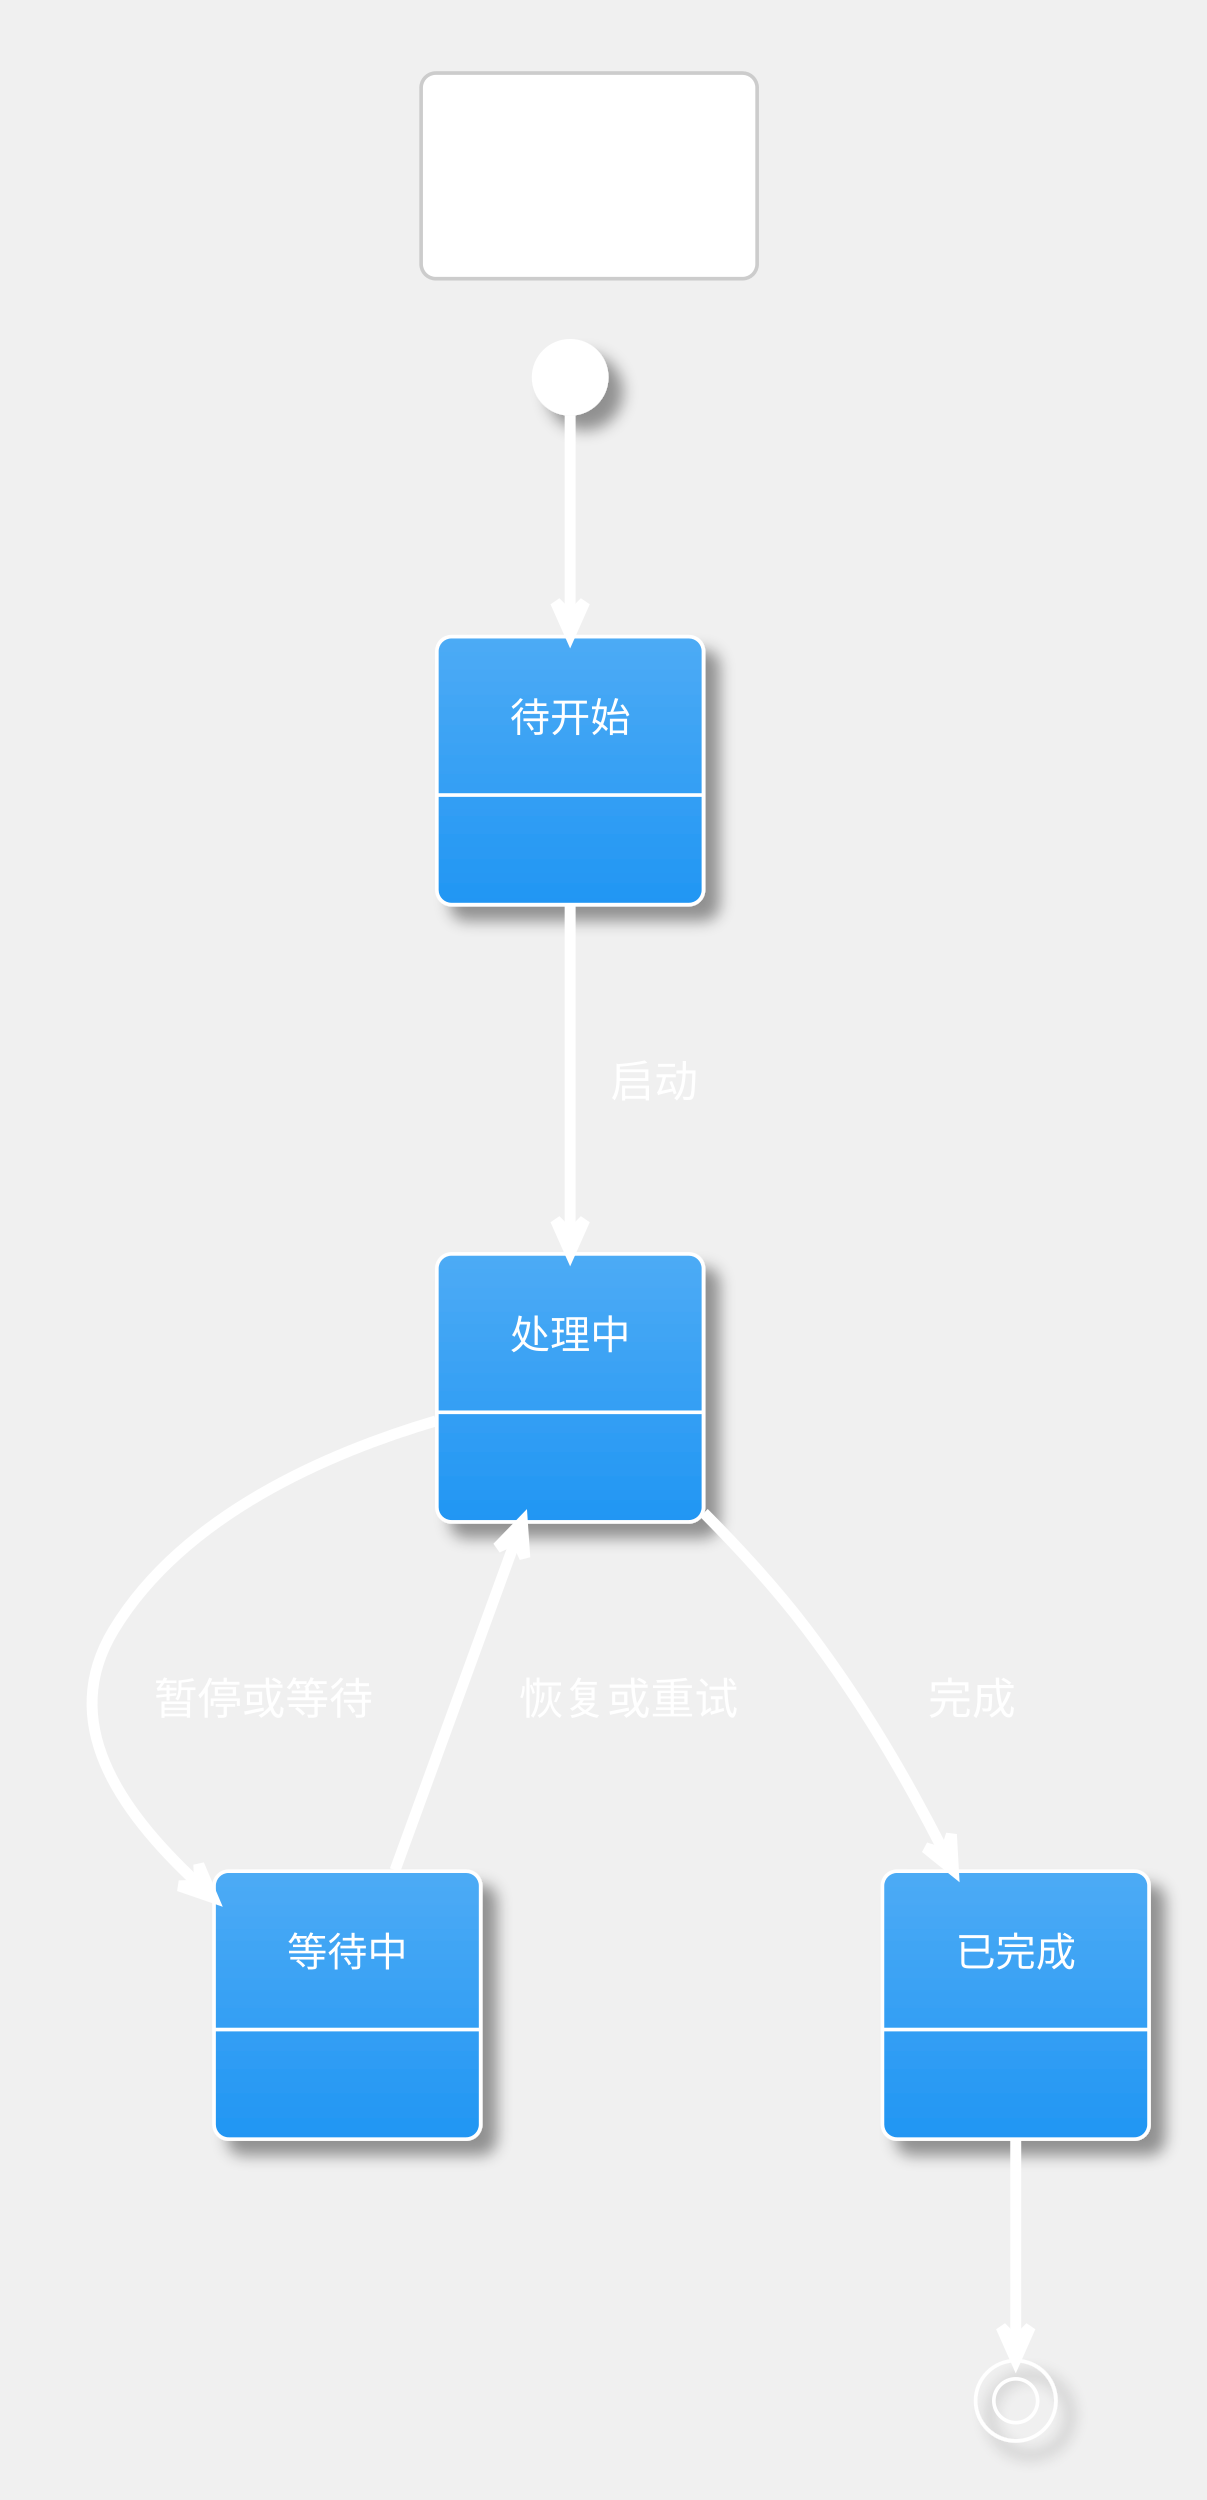
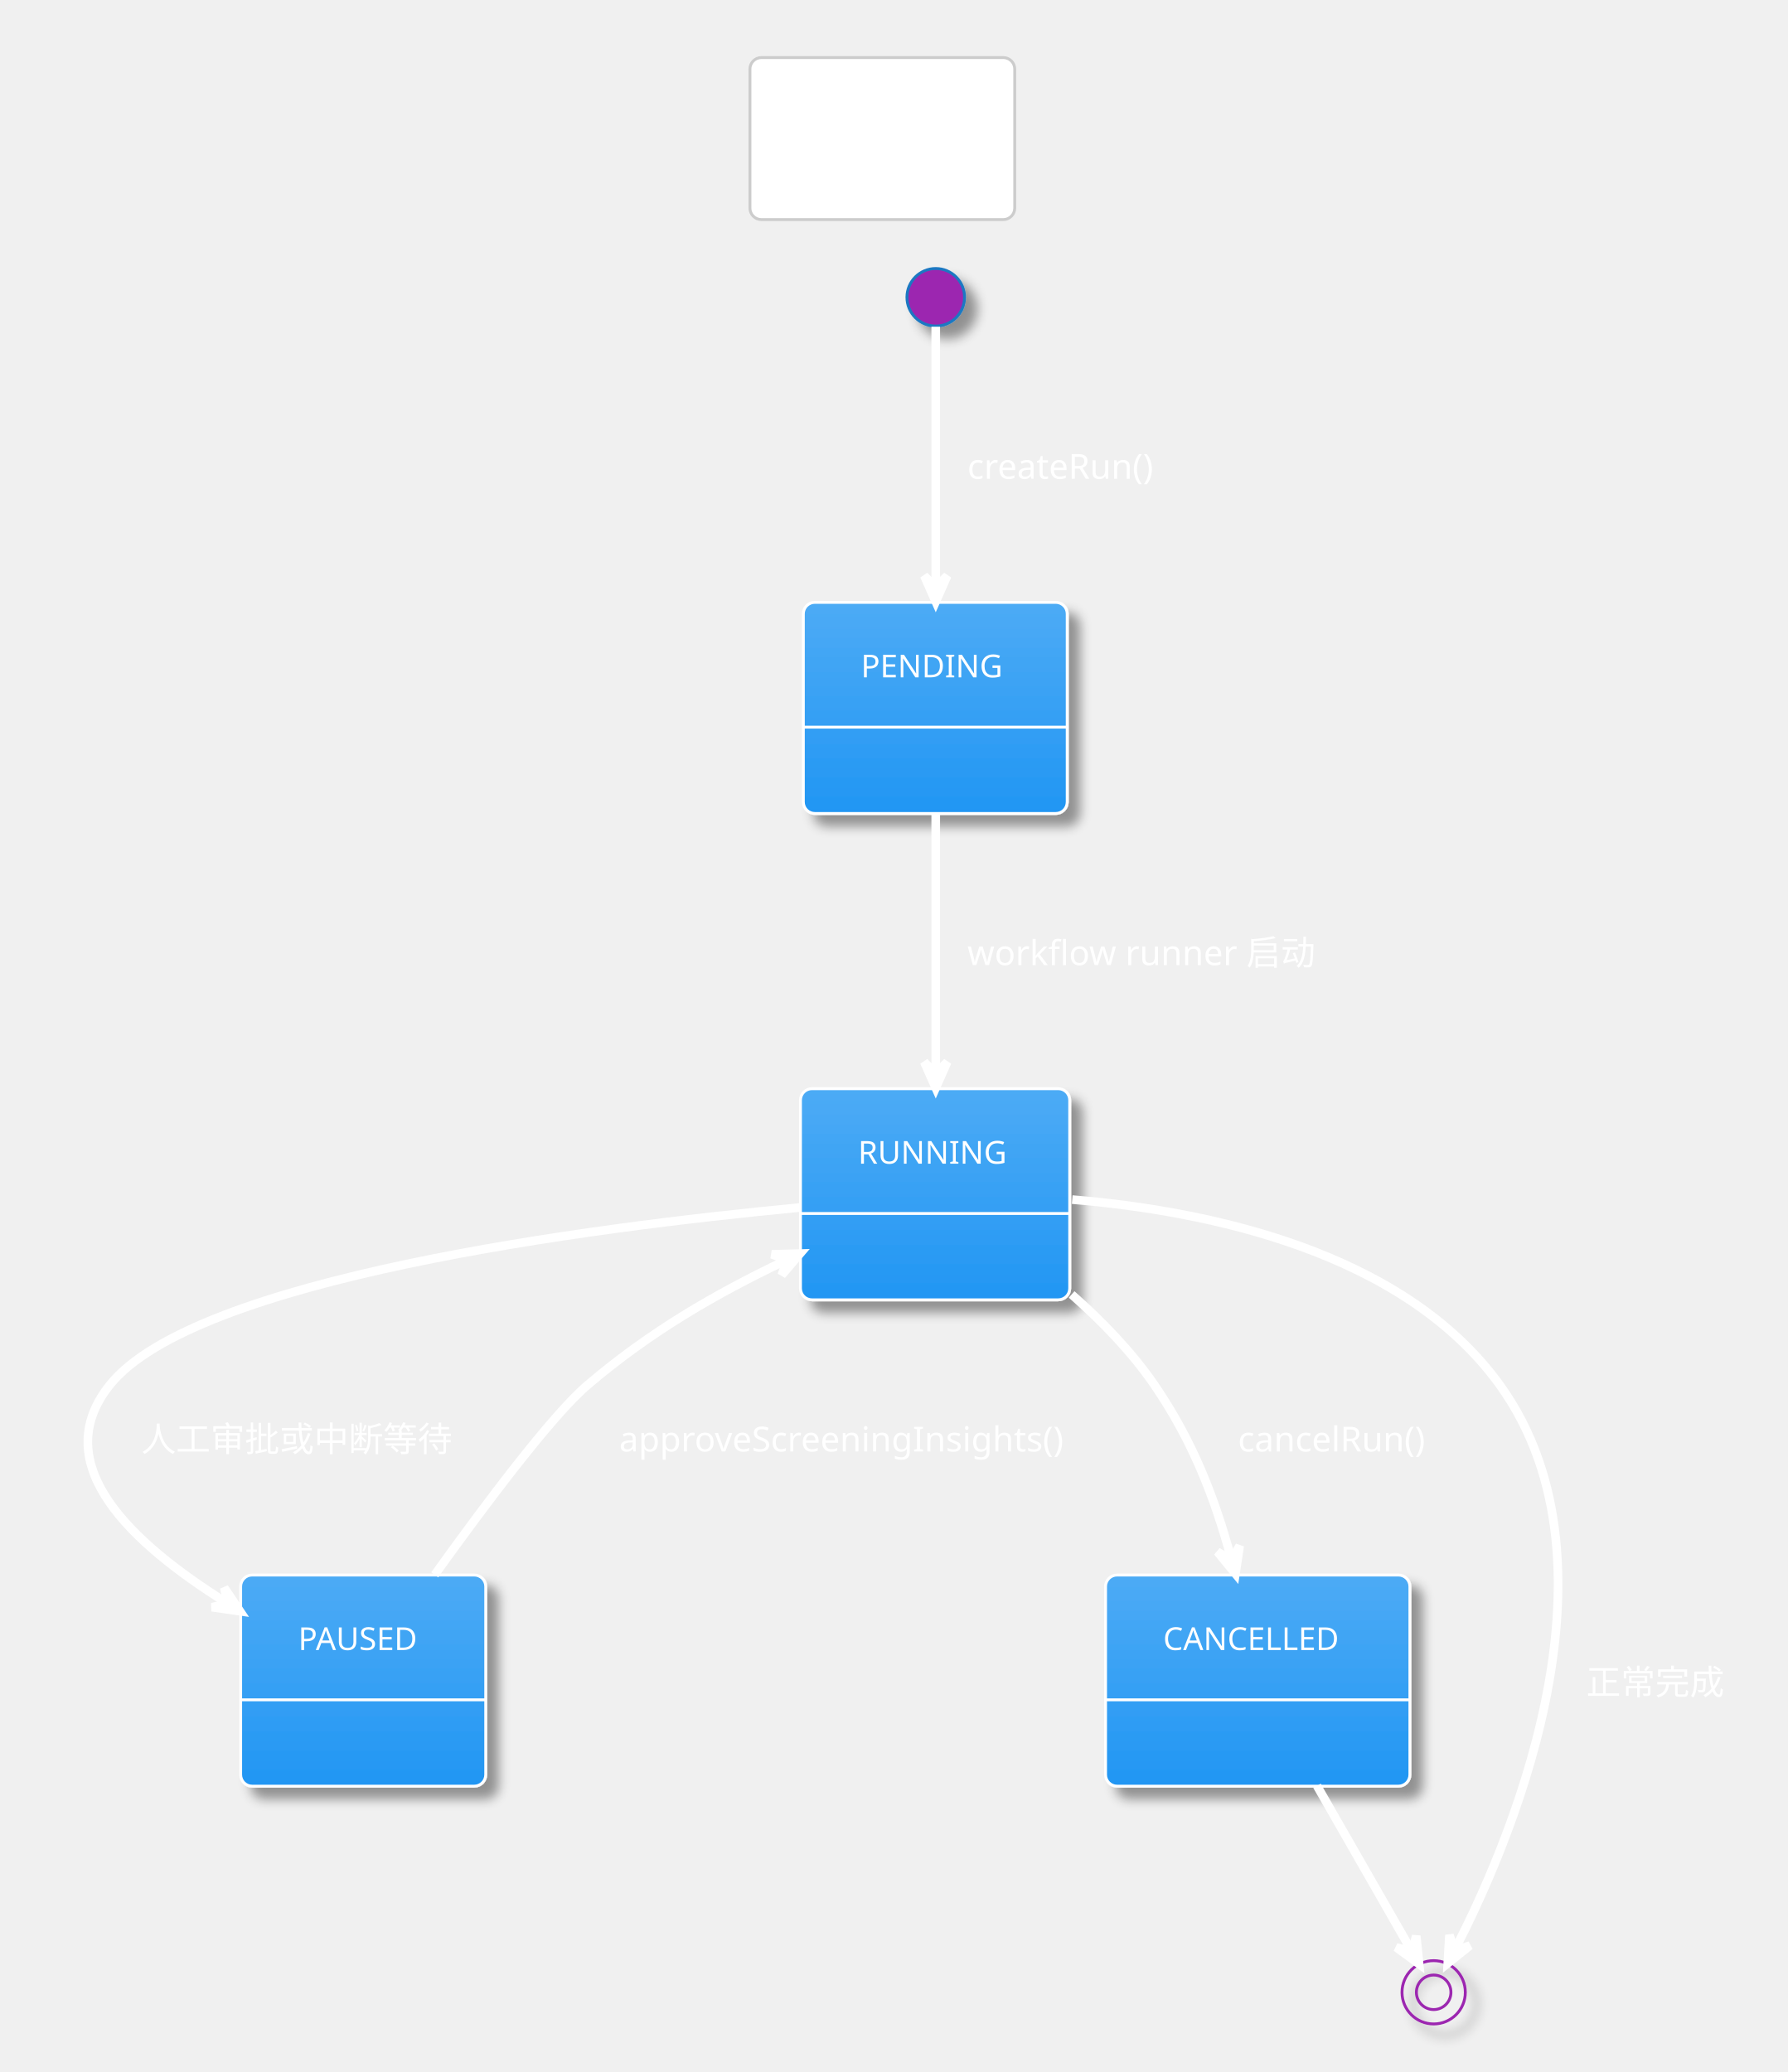
- <svg xmlns="http://www.w3.org/2000/svg" contentStyleType="text/css" data-diagram-type="STATE" height="713.542px" preserveAspectRatio="none" style="width:344px;height:713px;" version="1.1" viewBox="0 0 344 713" width="344.792px" zoomAndPan="magnify">
+ <svg xmlns="http://www.w3.org/2000/svg" contentStyleType="text/css" data-diagram-type="STATE" height="750px" preserveAspectRatio="none" style="width:647px;height:750px;" version="1.1" viewBox="0 0 647 750" width="647.917px" zoomAndPan="magnify">
  <defs>
-     <linearGradient id="g10zpjtxet3h440" x1="50%" x2="50%" y1="0%" y2="100%">
+     <linearGradient id="g1pxv4eslsw9eu0" x1="50%" x2="50%" y1="0%" y2="100%">
      <stop offset="0%" stop-color="#FFFFFF" />
      <stop offset="100%" stop-color="#FFFFFF" />
    </linearGradient>
-     <filter height="300%" id="f10zpjtxet3h44" width="300%" x="-1" y="-1">
+     <filter height="300%" id="f1pxv4eslsw9eu" width="300%" x="-1" y="-1">
      <feGaussianBlur result="blurOut" stdDeviation="2.083" />
      <feColorMatrix in="blurOut" result="blurOut2" type="matrix" values="0 0 0 0 0 0 0 0 0 0 0 0 0 0 0 0 0 0 .4 0" />
      <feOffset dx="4.167" dy="4.167" in="blurOut2" result="blurOut3" />
      <feBlend in="SourceGraphic" in2="blurOut3" mode="normal" />
    </filter>
-     <linearGradient id="g10zpjtxet3h441" x1="50%" x2="50%" y1="0%" y2="100%">
+     <linearGradient id="g1pxv4eslsw9eu1" x1="50%" x2="50%" y1="0%" y2="100%">
      <stop offset="0%" stop-color="#4DABF5" />
      <stop offset="100%" stop-color="#2196F3" />
    </linearGradient>
  </defs>
  <g>
    <g class="title" data-source-line="18">
-       <rect fill="url(#g10zpjtxet3h440)" height="58.653" rx="4.167" ry="4.167" style="stroke:#CCCCCC;stroke-width:1.042;" width="95.833" x="120.104" y="20.833" />
-       <text fill="#FFFFFF" font-family="'Verdana'" font-size="20.833" font-weight="bold" lengthAdjust="spacing" textLength="62.5" x="136.771" y="58.445">状态图</text>
+       <rect fill="url(#g1pxv4eslsw9eu0)" height="58.653" rx="4.167" ry="4.167" style="stroke:#CCCCCC;stroke-width:1.042;" width="95.833" x="271.411" y="20.833" />
+       <text fill="#FFFFFF" font-family="'Verdana'" font-size="20.833" font-weight="bold" lengthAdjust="spacing" textLength="62.5" x="288.078" y="58.445">状态图</text>
    </g>
    <g class="start_entity" data-qualified-name=".start." data-source-line="19" id="ent0002">
-       <ellipse cx="162.604" cy="107.611" fill="#FFFFFF" filter="url(#f10zpjtxet3h44)" rx="10.417" ry="10.417" style="stroke:#FFFFFF;stroke-width:1.042;" />
+       <ellipse cx="338.656" cy="107.611" fill="#9C27B0" filter="url(#f1pxv4eslsw9eu)" rx="10.417" ry="10.417" style="stroke:#1A78C2;stroke-width:1.042;" />
    </g>
-     <g class="entity" data-qualified-name="..." id="ent0003">
-       <rect fill="url(#g10zpjtxet3h441)" filter="url(#f10zpjtxet3h44)" height="76.426" rx="4.167" ry="4.167" style="stroke:#FFFFFF;stroke-width:1.042;" width="76.042" x="124.583" y="181.569" />
-       <line style="stroke:#FFFFFF;stroke-width:1.042;" x1="124.583" x2="200.625" y1="226.745" y2="226.745" />
-       <text fill="#FFFFFF" font-family="'Verdana'" font-size="11.458" lengthAdjust="spacing" textLength="34.375" x="145.417" y="208.714">待开始</text>
+     <g class="entity" data-qualified-name="PENDING" id="ent0003">
+       <rect fill="url(#g1pxv4eslsw9eu1)" filter="url(#f1pxv4eslsw9eu)" height="76.426" rx="4.167" ry="4.167" style="stroke:#FFFFFF;stroke-width:1.042;" width="95.501" x="290.74" y="218.028" />
+       <line style="stroke:#FFFFFF;stroke-width:1.042;" x1="290.74" x2="386.24" y1="263.203" y2="263.203" />
+       <text fill="#FFFFFF" font-family="'Verdana'" font-size="11.458" lengthAdjust="spacing" textLength="53.834" x="311.573" y="245.173">PENDING</text>
    </g>
-     <g class="entity" data-qualified-name="..." id="ent0005">
-       <rect fill="url(#g10zpjtxet3h441)" filter="url(#f10zpjtxet3h44)" height="76.426" rx="4.167" ry="4.167" style="stroke:#FFFFFF;stroke-width:1.042;" width="76.042" x="124.583" y="357.611" />
-       <line style="stroke:#FFFFFF;stroke-width:1.042;" x1="124.583" x2="200.625" y1="402.787" y2="402.787" />
-       <text fill="#FFFFFF" font-family="'Verdana'" font-size="11.458" lengthAdjust="spacing" textLength="34.375" x="145.417" y="384.756">处理中</text>
+     <g class="entity" data-qualified-name="RUNNING" id="ent0005">
+       <rect fill="url(#g1pxv4eslsw9eu1)" filter="url(#f1pxv4eslsw9eu)" height="76.426" rx="4.167" ry="4.167" style="stroke:#FFFFFF;stroke-width:1.042;" width="97.442" x="289.698" y="394.069" />
+       <line style="stroke:#FFFFFF;stroke-width:1.042;" x1="289.698" x2="387.14" y1="439.245" y2="439.245" />
+       <text fill="#FFFFFF" font-family="'Verdana'" font-size="11.458" lengthAdjust="spacing" textLength="55.776" x="310.531" y="421.214">RUNNING</text>
    </g>
-     <g class="entity" data-qualified-name="..." id="ent0007">
-       <rect fill="url(#g10zpjtxet3h441)" filter="url(#f10zpjtxet3h44)" height="76.426" rx="4.167" ry="4.167" style="stroke:#FFFFFF;stroke-width:1.042;" width="76.042" x="61.042" y="533.653" />
-       <line style="stroke:#FFFFFF;stroke-width:1.042;" x1="61.042" x2="137.083" y1="578.828" y2="578.828" />
-       <text fill="#FFFFFF" font-family="'Verdana'" font-size="11.458" lengthAdjust="spacing" textLength="34.375" x="81.875" y="560.798">等待中</text>
+     <g class="entity" data-qualified-name="PAUSED" id="ent0007">
+       <rect fill="url(#g1pxv4eslsw9eu1)" filter="url(#f1pxv4eslsw9eu)" height="76.426" rx="4.167" ry="4.167" style="stroke:#FFFFFF;stroke-width:1.042;" width="88.703" x="87.094" y="570.111" />
+       <line style="stroke:#FFFFFF;stroke-width:1.042;" x1="87.094" x2="175.797" y1="615.287" y2="615.287" />
+       <text fill="#FFFFFF" font-family="'Verdana'" font-size="11.458" lengthAdjust="spacing" textLength="47.036" x="107.927" y="597.256">PAUSED</text>
    </g>
-     <g class="entity" data-qualified-name="..." id="ent0010">
-       <rect fill="url(#g10zpjtxet3h441)" filter="url(#f10zpjtxet3h44)" height="76.426" rx="4.167" ry="4.167" style="stroke:#FFFFFF;stroke-width:1.042;" width="76.042" x="251.667" y="533.653" />
-       <line style="stroke:#FFFFFF;stroke-width:1.042;" x1="251.667" x2="327.708" y1="578.828" y2="578.828" />
-       <text fill="#FFFFFF" font-family="'Verdana'" font-size="11.458" lengthAdjust="spacing" textLength="34.375" x="272.5" y="560.798">已完成</text>
+     <g class="entity" data-qualified-name="CANCELLED" id="ent0010">
+       <rect fill="url(#g1pxv4eslsw9eu1)" filter="url(#f1pxv4eslsw9eu)" height="76.426" rx="4.167" ry="4.167" style="stroke:#FFFFFF;stroke-width:1.042;" width="110.148" x="400.115" y="570.111" />
+       <line style="stroke:#FFFFFF;stroke-width:1.042;" x1="400.115" x2="510.263" y1="615.287" y2="615.287" />
+       <text fill="#FFFFFF" font-family="'Verdana'" font-size="11.458" lengthAdjust="spacing" textLength="68.481" x="420.948" y="597.256">CANCELLED</text>
    </g>
    <g class="end_entity" data-qualified-name=".end." data-source-line="24" id="ent0012">
-       <ellipse cx="289.688" cy="684.694" fill="none" filter="url(#f10zpjtxet3h44)" rx="11.458" ry="11.458" style="stroke:#FFFFFF;stroke-width:1.042;" />
-       <ellipse cx="289.688" cy="684.694" fill="none" rx="6.25" ry="6.25" style="stroke:#FFFFFF;stroke-width:1.042;" />
+       <ellipse cx="518.865" cy="721.153" fill="none" filter="url(#f1pxv4eslsw9eu)" rx="11.458" ry="11.458" style="stroke:#9C27B0;stroke-width:1.042;" />
+       <ellipse cx="518.865" cy="721.153" fill="none" rx="6.25" ry="6.25" style="stroke:#9C27B0;stroke-width:1.042;" />
    </g>
    <g class="link" data-entity-1="ent0002" data-entity-2="ent0003" data-link-type="dependency" data-source-line="19" id="lnk4">
-       <path d="M162.604,118.403 C162.604,132.382 162.604,152.611 162.604,174.84" fill="none" id="*start*-to-待开始" style="stroke:#FFFFFF;stroke-width:3.125;" />
-       <polygon fill="#FFFFFF" points="162.604,181.09,166.771,171.715,162.604,175.882,158.438,171.715,162.604,181.09" style="stroke:#FFFFFF;stroke-width:3.125;" />
+       <path d="M338.656,118.257 C338.656,138.101 338.656,178.288 338.656,211.538" fill="none" id="*start*-to-PENDING" style="stroke:#FFFFFF;stroke-width:3.125;" />
+       <polygon fill="#FFFFFF" points="338.656,217.788,342.823,208.413,338.656,212.58,334.49,208.413,338.656,217.788" style="stroke:#FFFFFF;stroke-width:3.125;" />
+       <text fill="#FFFFFF" font-family="'Verdana'" font-size="12.5" lengthAdjust="spacing" textLength="75.037" x="350.115" y="173.303">createRun()</text>
    </g>
    <g class="link" data-entity-1="ent0003" data-entity-2="ent0005" data-link-type="dependency" data-source-line="20" id="lnk6">
-       <path d="M162.604,257.955 C162.604,287.299 162.604,321.747 162.604,351.08" fill="none" id="待开始-to-处理中" style="stroke:#FFFFFF;stroke-width:3.125;" />
-       <polygon fill="#FFFFFF" points="162.604,357.33,166.771,347.955,162.604,352.122,158.438,347.955,162.604,357.33" style="stroke:#FFFFFF;stroke-width:3.125;" />
-       <text fill="#FFFFFF" font-family="'Verdana'" font-size="12.5" lengthAdjust="spacing" textLength="25" x="174.062" y="312.887">启动</text>
+       <path d="M338.656,294.413 C338.656,323.757 338.656,358.205 338.656,387.538" fill="none" id="PENDING-to-RUNNING" style="stroke:#FFFFFF;stroke-width:3.125;" />
+       <polygon fill="#FFFFFF" points="338.656,393.788,342.823,384.413,338.656,388.58,334.49,384.413,338.656,393.788" style="stroke:#FFFFFF;stroke-width:3.125;" />
+       <text fill="#FFFFFF" font-family="'Verdana'" font-size="12.5" lengthAdjust="spacing" textLength="131.824" x="350.115" y="349.345">workflow runner 启动</text>
    </g>
    <g class="link" data-entity-1="ent0005" data-entity-2="ent0007" data-link-type="dependency" data-source-line="21" id="lnk8">
-       <path d="M124.312,405.236 C93.51,414.351 52.208,432.153 32.396,464.903 C16.667,490.892 33.513,515.817 56.148,536.931" fill="none" id="处理中-to-等待中" style="stroke:#FFFFFF;stroke-width:3.125;" />
-       <polygon fill="#FFFFFF" points="60.719,541.194,56.706,531.753,56.91,537.642,51.021,537.846,60.719,541.194" style="stroke:#FFFFFF;stroke-width:3.125;" />
-       <text fill="#FFFFFF" font-family="'Verdana'" font-size="12.5" lengthAdjust="spacing" textLength="62.5" x="43.854" y="488.928">暂停或等待</text>
+       <path d="M289.51,437.08 C212.854,444.372 70.396,462.861 39.698,501.361 C16.667,530.236 48.013,558.761 81.575,579.886" fill="none" id="RUNNING-to-PAUSED" style="stroke:#FFFFFF;stroke-width:3.125;" />
+       <polygon fill="#FFFFFF" points="86.865,583.215,81.15,574.695,82.457,580.441,76.711,581.748,86.865,583.215" style="stroke:#FFFFFF;stroke-width:3.125;" />
+       <text fill="#FFFFFF" font-family="'Verdana'" font-size="12.5" lengthAdjust="spacing" textLength="112.5" x="51.156" y="525.387">人工审批或中断等待</text>
    </g>
    <g class="link" data-entity-1="ent0007" data-entity-2="ent0005" data-link-type="dependency" data-source-line="22" id="lnk9">
-       <path d="M112.667,533.371 C123.385,504.038 136.106,469.211 146.824,439.867" fill="none" id="等待中-to-处理中" style="stroke:#FFFFFF;stroke-width:3.125;" />
-       <polygon fill="#FFFFFF" points="148.969,433.997,141.838,441.373,147.182,438.889,149.666,444.232,148.969,433.997" style="stroke:#FFFFFF;stroke-width:3.125;" />
-       <text fill="#FFFFFF" font-family="'Verdana'" font-size="12.5" lengthAdjust="spacing" textLength="62.5" x="148.021" y="488.928">恢复或重试</text>
+       <path d="M157.323,570.028 C175.969,544.049 199.969,512.132 212.615,501.361 C235.521,481.83 259.298,468.211 283.943,456.44" fill="none" id="PAUSED-to-RUNNING" style="stroke:#FFFFFF;stroke-width:3.125;" />
+       <polygon fill="#FFFFFF" points="289.583,453.747,279.328,454.027,284.884,455.991,282.919,461.547,289.583,453.747" style="stroke:#FFFFFF;stroke-width:3.125;" />
+       <text fill="#FFFFFF" font-family="'Verdana'" font-size="12.5" lengthAdjust="spacing" textLength="174.774" x="224.073" y="525.387">approveScreeningInsights()</text>
    </g>
    <g class="link" data-entity-1="ent0005" data-entity-2="ent0010" data-link-type="dependency" data-source-line="23" id="lnk11">
-       <path d="M200.729,431.465 C210.938,441.726 221.562,453.319 230.312,464.903 C246.417,486.247 258.303,506.873 269.063,527.842" fill="none" id="处理中-to-已完成" style="stroke:#FFFFFF;stroke-width:3.125;" />
-       <polygon fill="#FFFFFF" points="271.917,533.403,271.344,523.159,269.539,528.769,263.929,526.964,271.917,533.403" style="stroke:#FFFFFF;stroke-width:3.125;" />
-       <text fill="#FFFFFF" font-family="'Verdana'" font-size="12.5" lengthAdjust="spacing" textLength="25" x="264.688" y="488.928">完成</text>
+       <path d="M387.833,468.549 C398.812,478.226 409.625,489.382 417.823,501.361 C431.896,521.934 439.613,542.345 445.467,563.627" fill="none" id="RUNNING-to-CANCELLED" style="stroke:#FFFFFF;stroke-width:3.125;" />
+       <polygon fill="#FFFFFF" points="447.125,569.653,448.656,559.508,445.744,564.631,440.621,561.719,447.125,569.653" style="stroke:#FFFFFF;stroke-width:3.125;" />
+       <text fill="#FFFFFF" font-family="'Verdana'" font-size="12.5" lengthAdjust="spacing" textLength="75.183" x="448.031" y="525.387">cancelRun()</text>
    </g>
-     <g class="link" data-entity-1="ent0010" data-entity-2="ent0012" data-link-type="dependency" data-source-line="24" id="lnk13">
-       <path d="M289.688,609.965 C289.688,632.121 289.688,652.392 289.688,666.799" fill="none" id="已完成-to-*end*" style="stroke:#FFFFFF;stroke-width:3.125;" />
-       <polygon fill="#FFFFFF" points="289.688,673.049,293.854,663.674,289.688,667.84,285.521,663.674,289.688,673.049" style="stroke:#FFFFFF;stroke-width:3.125;" />
+     <g class="link" data-entity-1="ent0005" data-entity-2="ent0012" data-link-type="dependency" data-source-line="24" id="lnk13">
+       <path d="M388.052,434.215 C436.417,438.226 507.76,452.684 542.823,501.361 C591.042,568.33 543.702,672.465 526.837,705.11" fill="none" id="RUNNING-to-*end*" style="stroke:#FFFFFF;stroke-width:3.125;" />
+       <polygon fill="#FFFFFF" points="523.969,710.663,531.973,704.246,526.359,706.036,524.57,700.422,523.969,710.663" style="stroke:#FFFFFF;stroke-width:3.125;" />
+       <text fill="#FFFFFF" font-family="'Verdana'" font-size="12.5" lengthAdjust="spacing" textLength="50" x="574.073" y="613.407">正常完成</text>
+     </g>
+     <g class="link" data-entity-1="ent0010" data-entity-2="ent0012" data-link-type="dependency" data-source-line="25" id="lnk14">
+       <path d="M476.656,646.424 C489.781,669.34 502.468,691.489 510.499,705.52" fill="none" id="CANCELLED-to-*end*" style="stroke:#FFFFFF;stroke-width:3.125;" />
+       <polygon fill="#FFFFFF" points="513.604,710.944,512.563,700.738,511.017,706.424,505.331,704.878,513.604,710.944" style="stroke:#FFFFFF;stroke-width:3.125;" />
    </g>
  </g>
</svg>
